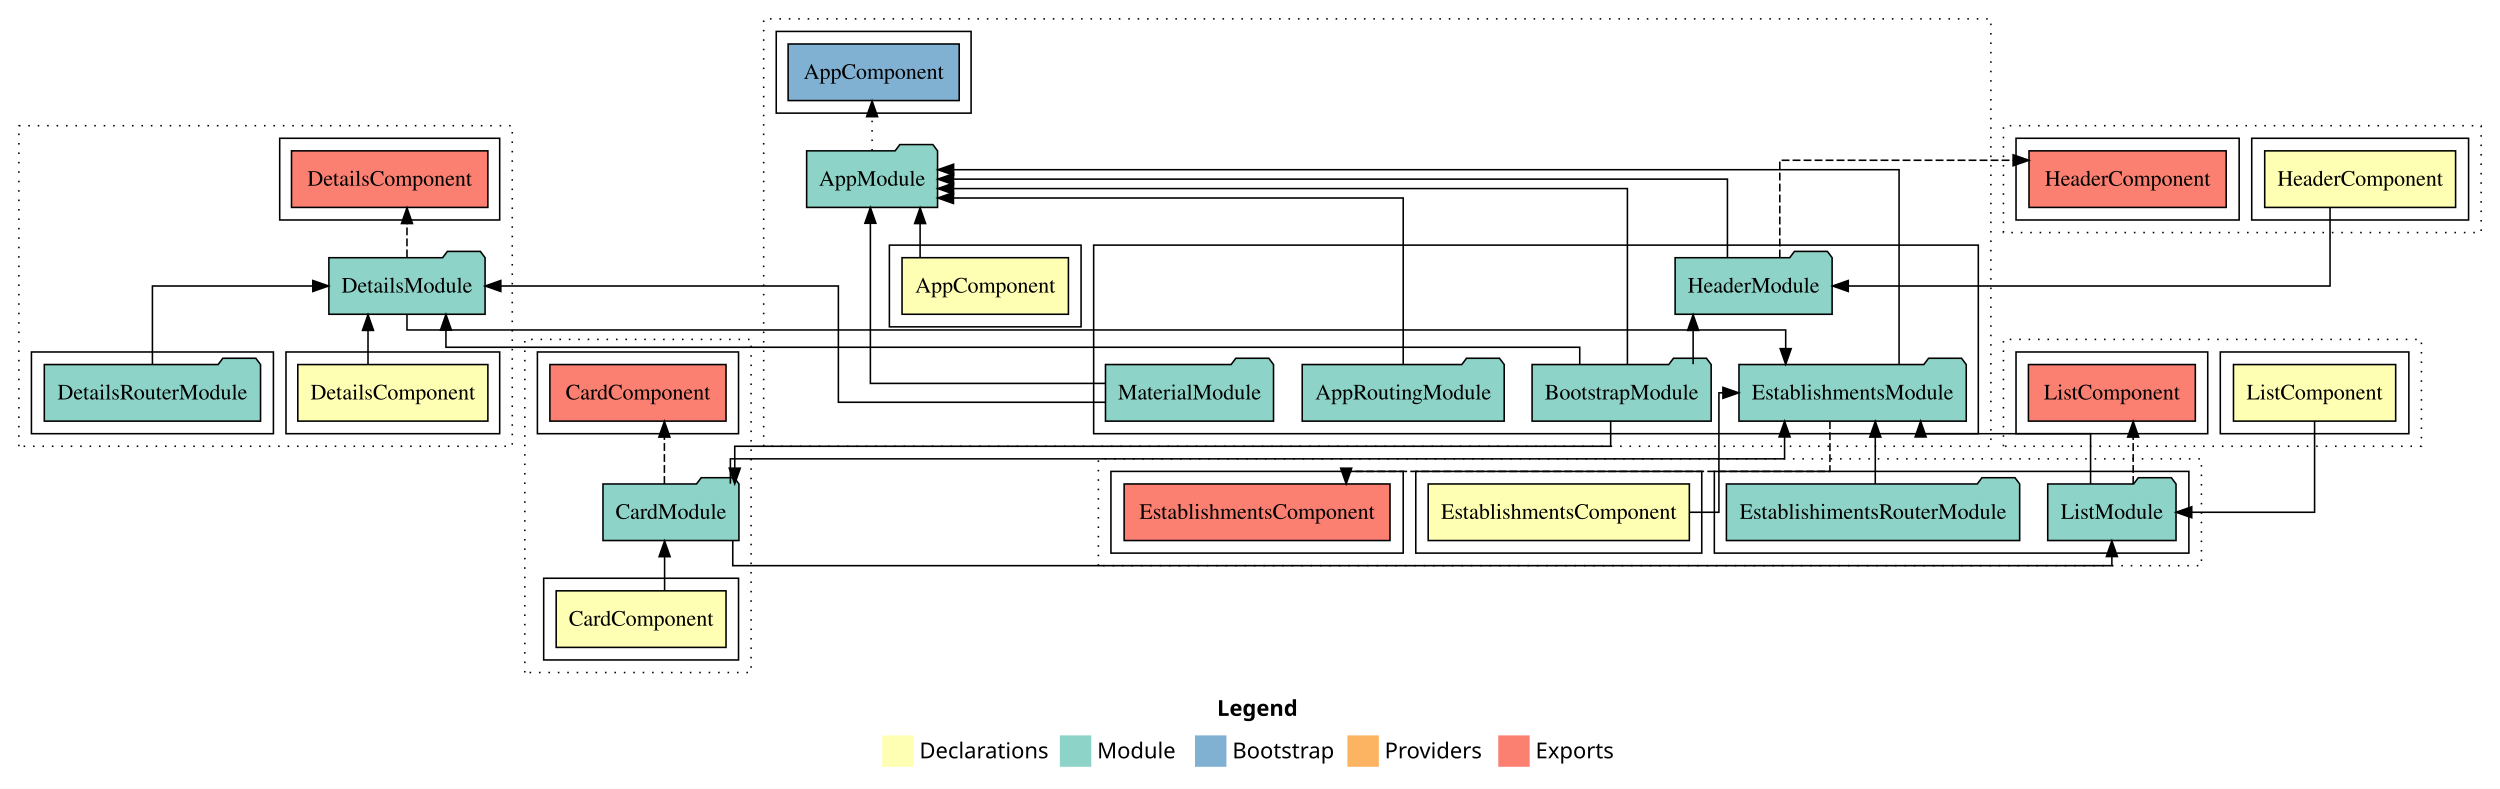
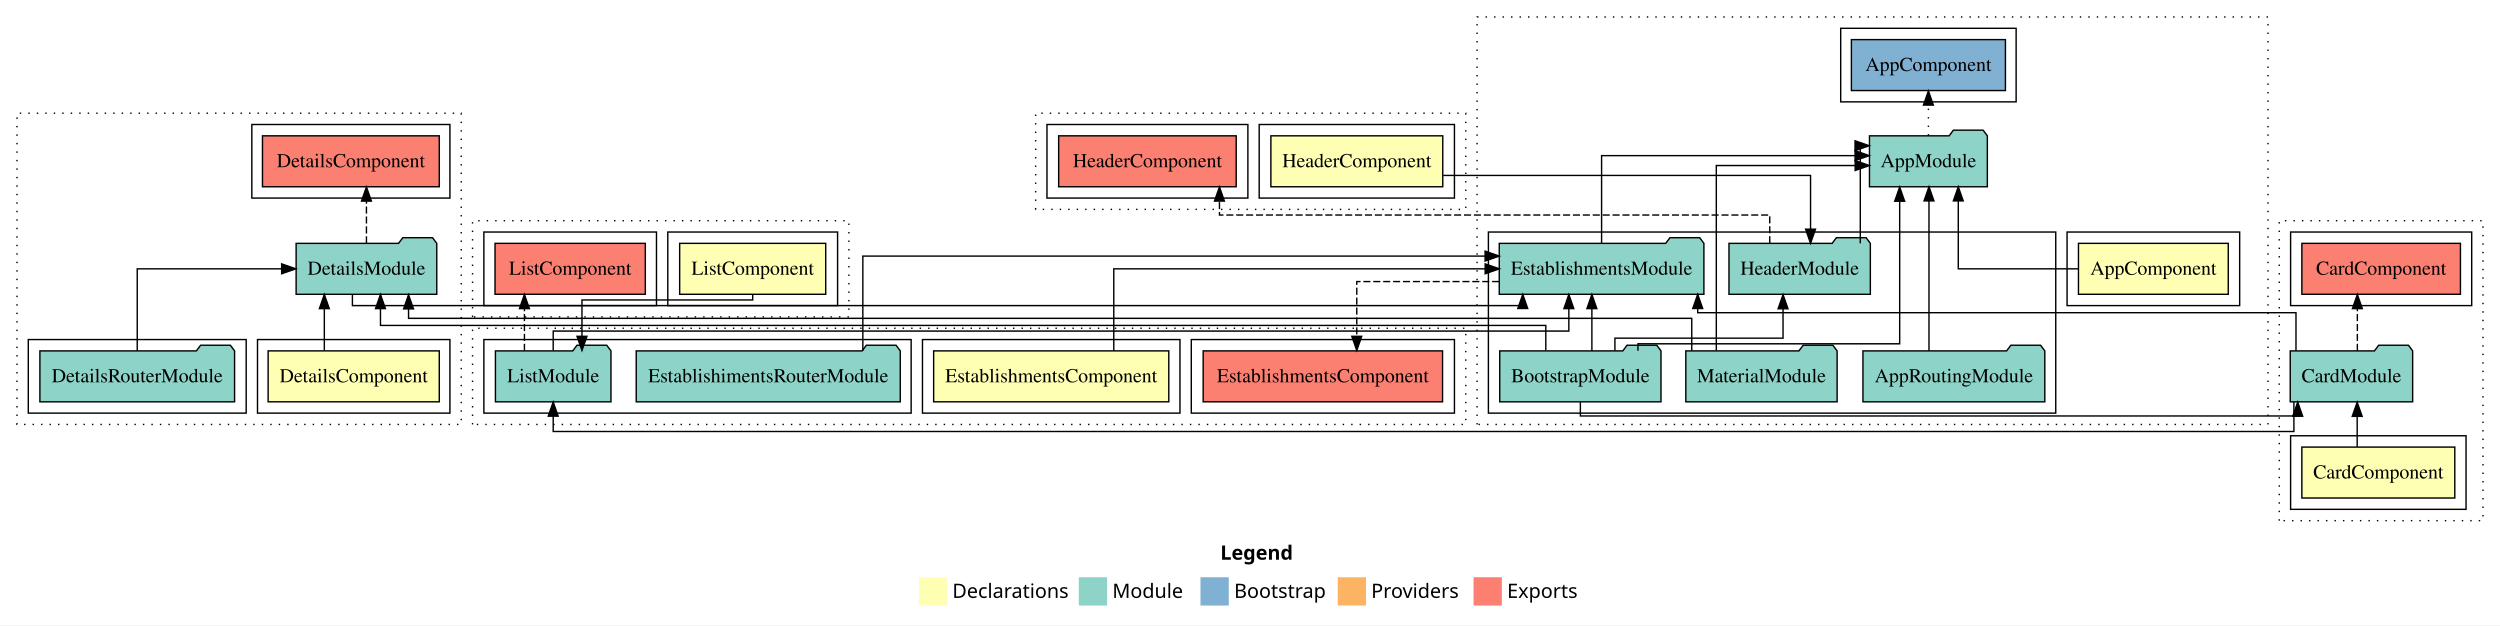
- <svg xmlns="http://www.w3.org/2000/svg" width="1591pt" height="502pt" viewBox="0.00 0.00 1591.00 502.00">
-   <g id="graph0" class="graph" transform="scale(1 1) rotate(0) translate(4 498)">
-     <polygon fill="#ffffff" stroke="transparent" points="-4,4 -4,-498 1587,-498 1587,4 -4,4" />
-     <text text-anchor="start" x="770.509" y="-42.4" font-family="sans-serif" font-weight="bold" font-size="14.00" fill="#000000">Legend</text>
-     <polygon fill="#ffffb3" stroke="transparent" points="557.5,-10 557.5,-30 577.5,-30 577.5,-10 557.5,-10" />
-     <text text-anchor="start" x="581.129" y="-15.4" font-family="sans-serif" font-size="14.00" fill="#000000">  Declarations</text>
-     <polygon fill="#8dd3c7" stroke="transparent" points="670.5,-10 670.5,-30 690.5,-30 690.5,-10 670.5,-10" />
-     <text text-anchor="start" x="694.225" y="-15.4" font-family="sans-serif" font-size="14.00" fill="#000000">  Module</text>
-     <polygon fill="#80b1d3" stroke="transparent" points="756.5,-10 756.5,-30 776.5,-30 776.5,-10 756.5,-10" />
-     <text text-anchor="start" x="780.281" y="-15.4" font-family="sans-serif" font-size="14.00" fill="#000000">  Bootstrap</text>
-     <polygon fill="#fdb462" stroke="transparent" points="853.5,-10 853.5,-30 873.5,-30 873.5,-10 853.5,-10" />
-     <text text-anchor="start" x="877.173" y="-15.4" font-family="sans-serif" font-size="14.00" fill="#000000">  Providers</text>
-     <polygon fill="#fb8072" stroke="transparent" points="949.5,-10 949.5,-30 969.5,-30 969.5,-10 949.5,-10" />
-     <text text-anchor="start" x="973.226" y="-15.4" font-family="sans-serif" font-size="14.00" fill="#000000">  Exports</text>
+ <svg xmlns="http://www.w3.org/2000/svg" width="1767pt" height="442pt" viewBox="0.00 0.00 1767.00 442.00">
+   <g id="graph0" class="graph" transform="scale(1 1) rotate(0) translate(4 438)">
+     <polygon fill="#ffffff" stroke="transparent" points="-4,4 -4,-438 1763,-438 1763,4 -4,4" />
+     <text text-anchor="start" x="858.509" y="-42.4" font-family="sans-serif" font-weight="bold" font-size="14.00" fill="#000000">Legend</text>
+     <polygon fill="#ffffb3" stroke="transparent" points="645.5,-10 645.5,-30 665.5,-30 665.5,-10 645.5,-10" />
+     <text text-anchor="start" x="669.129" y="-15.4" font-family="sans-serif" font-size="14.00" fill="#000000">  Declarations</text>
+     <polygon fill="#8dd3c7" stroke="transparent" points="758.5,-10 758.5,-30 778.5,-30 778.5,-10 758.5,-10" />
+     <text text-anchor="start" x="782.225" y="-15.4" font-family="sans-serif" font-size="14.00" fill="#000000">  Module</text>
+     <polygon fill="#80b1d3" stroke="transparent" points="844.5,-10 844.5,-30 864.5,-30 864.5,-10 844.5,-10" />
+     <text text-anchor="start" x="868.281" y="-15.4" font-family="sans-serif" font-size="14.00" fill="#000000">  Bootstrap</text>
+     <polygon fill="#fdb462" stroke="transparent" points="941.5,-10 941.5,-30 961.5,-30 961.5,-10 941.5,-10" />
+     <text text-anchor="start" x="965.173" y="-15.4" font-family="sans-serif" font-size="14.00" fill="#000000">  Providers</text>
+     <polygon fill="#fb8072" stroke="transparent" points="1037.5,-10 1037.5,-30 1057.5,-30 1057.5,-10 1037.5,-10" />
+     <text text-anchor="start" x="1061.226" y="-15.4" font-family="sans-serif" font-size="14.00" fill="#000000">  Exports</text>
    <g id="clust1" class="cluster">
-       <polygon fill="none" stroke="#000000" stroke-dasharray="1,5" points="482,-214 482,-486 1263,-486 1263,-214 482,-214" />
+       <polygon fill="none" stroke="#000000" stroke-dasharray="1,5" points="1040,-138 1040,-426 1599,-426 1599,-138 1040,-138" />
    </g>
    <g id="clust2" class="cluster">
-       <polygon fill="none" stroke="#000000" points="562,-290 562,-342 684,-342 684,-290 562,-290" />
+       <polygon fill="none" stroke="#000000" points="1457,-222 1457,-274 1579,-274 1579,-222 1457,-222" />
    </g>
    <g id="clust4" class="cluster">
-       <polygon fill="none" stroke="#000000" points="692,-222 692,-342 1255,-342 1255,-222 692,-222" />
+       <polygon fill="none" stroke="#000000" points="1048,-146 1048,-274 1449,-274 1449,-146 1048,-146" />
    </g>
    <g id="clust6" class="cluster">
-       <polygon fill="none" stroke="#000000" points="490,-426 490,-478 614,-478 614,-426 490,-426" />
+       <polygon fill="none" stroke="#000000" points="1297,-366 1297,-418 1421,-418 1421,-366 1297,-366" />
    </g>
    <g id="clust20" class="cluster">
-       <polygon fill="none" stroke="#000000" stroke-dasharray="1,5" points="330,-70 330,-282 474,-282 474,-70 330,-70" />
+       <polygon fill="none" stroke="#000000" stroke-dasharray="1,5" points="1607,-70 1607,-282 1751,-282 1751,-70 1607,-70" />
    </g>
    <g id="clust21" class="cluster">
-       <polygon fill="none" stroke="#000000" points="342,-78 342,-130 466,-130 466,-78 342,-78" />
+       <polygon fill="none" stroke="#000000" points="1615,-78 1615,-130 1739,-130 1739,-78 1615,-78" />
    </g>
    <g id="clust24" class="cluster">
-       <polygon fill="none" stroke="#000000" points="338,-222 338,-274 466,-274 466,-222 338,-222" />
+       <polygon fill="none" stroke="#000000" points="1615,-222 1615,-274 1743,-274 1743,-222 1615,-222" />
    </g>
    <g id="clust27" class="cluster">
-       <polygon fill="none" stroke="#000000" stroke-dasharray="1,5" points="8,-214 8,-418 322,-418 322,-214 8,-214" />
+       <polygon fill="none" stroke="#000000" stroke-dasharray="1,5" points="8,-138 8,-358 322,-358 322,-138 8,-138" />
    </g>
    <g id="clust28" class="cluster">
-       <polygon fill="none" stroke="#000000" points="178,-222 178,-274 314,-274 314,-222 178,-222" />
+       <polygon fill="none" stroke="#000000" points="178,-146 178,-198 314,-198 314,-146 178,-146" />
    </g>
    <g id="clust30" class="cluster">
-       <polygon fill="none" stroke="#000000" points="16,-222 16,-274 170,-274 170,-222 16,-222" />
+       <polygon fill="none" stroke="#000000" points="16,-146 16,-198 170,-198 170,-146 16,-146" />
    </g>
    <g id="clust31" class="cluster">
-       <polygon fill="none" stroke="#000000" points="174,-358 174,-410 314,-410 314,-358 174,-358" />
+       <polygon fill="none" stroke="#000000" points="174,-298 174,-350 314,-350 314,-298 174,-298" />
    </g>
    <g id="clust46" class="cluster">
-       <polygon fill="none" stroke="#000000" stroke-dasharray="1,5" points="695,-138 695,-206 1397,-206 1397,-138 695,-138" />
+       <polygon fill="none" stroke="#000000" stroke-dasharray="1,5" points="330,-138 330,-206 1032,-206 1032,-138 330,-138" />
    </g>
    <g id="clust47" class="cluster">
-       <polygon fill="none" stroke="#000000" points="897,-146 897,-198 1079,-198 1079,-146 897,-146" />
+       <polygon fill="none" stroke="#000000" points="648,-146 648,-198 830,-198 830,-146 648,-146" />
    </g>
    <g id="clust49" class="cluster">
-       <polygon fill="none" stroke="#000000" points="1087,-146 1087,-198 1389,-198 1389,-146 1087,-146" />
+       <polygon fill="none" stroke="#000000" points="338,-146 338,-198 640,-198 640,-146 338,-146" />
    </g>
    <g id="clust50" class="cluster">
-       <polygon fill="none" stroke="#000000" points="703,-146 703,-198 889,-198 889,-146 703,-146" />
+       <polygon fill="none" stroke="#000000" points="838,-146 838,-198 1024,-198 1024,-146 838,-146" />
    </g>
    <g id="clust53" class="cluster">
-       <polygon fill="none" stroke="#000000" stroke-dasharray="1,5" points="1271,-350 1271,-418 1575,-418 1575,-350 1271,-350" />
+       <polygon fill="none" stroke="#000000" stroke-dasharray="1,5" points="728,-290 728,-358 1032,-358 1032,-290 728,-290" />
    </g>
    <g id="clust54" class="cluster">
-       <polygon fill="none" stroke="#000000" points="1429,-358 1429,-410 1567,-410 1567,-358 1429,-358" />
+       <polygon fill="none" stroke="#000000" points="886,-298 886,-350 1024,-350 1024,-298 886,-298" />
    </g>
    <g id="clust57" class="cluster">
-       <polygon fill="none" stroke="#000000" points="1279,-358 1279,-410 1421,-410 1421,-358 1279,-358" />
+       <polygon fill="none" stroke="#000000" points="736,-298 736,-350 878,-350 878,-298 736,-298" />
    </g>
    <g id="clust60" class="cluster">
-       <polygon fill="none" stroke="#000000" stroke-dasharray="1,5" points="1271,-214 1271,-282 1537,-282 1537,-214 1271,-214" />
+       <polygon fill="none" stroke="#000000" stroke-dasharray="1,5" points="330,-214 330,-282 596,-282 596,-214 330,-214" />
    </g>
    <g id="clust61" class="cluster">
-       <polygon fill="none" stroke="#000000" points="1409,-222 1409,-274 1529,-274 1529,-222 1409,-222" />
+       <polygon fill="none" stroke="#000000" points="468,-222 468,-274 588,-274 588,-222 468,-222" />
    </g>
    <g id="clust64" class="cluster">
-       <polygon fill="none" stroke="#000000" points="1279,-222 1279,-274 1401,-274 1401,-222 1279,-222" />
+       <polygon fill="none" stroke="#000000" points="338,-222 338,-274 460,-274 460,-222 338,-222" />
    </g>
    <g id="node1" class="node">
-       <polygon fill="#ffffb3" stroke="#000000" points="675.94,-334 570.06,-334 570.06,-298 675.94,-298 675.94,-334" />
-       <text text-anchor="middle" x="623" y="-311.8" font-family="Times,serif" font-size="14.00" fill="#000000">AppComponent</text>
+       <polygon fill="#ffffb3" stroke="#000000" points="1570.94,-266 1465.06,-266 1465.06,-230 1570.94,-230 1570.94,-266" />
+       <text text-anchor="middle" x="1518" y="-243.8" font-family="Times,serif" font-size="14.00" fill="#000000">AppComponent</text>
    </g>
    <g id="node2" class="node">
-       <polygon fill="#8dd3c7" stroke="#000000" points="592.657,-402 589.657,-406 568.657,-406 565.657,-402 509.343,-402 509.343,-366 592.657,-366 592.657,-402" />
-       <text text-anchor="middle" x="551" y="-379.8" font-family="Times,serif" font-size="14.00" fill="#000000">AppModule</text>
+       <polygon fill="#8dd3c7" stroke="#000000" points="1400.657,-342 1397.657,-346 1376.657,-346 1373.657,-342 1317.343,-342 1317.343,-306 1400.657,-306 1400.657,-342" />
+       <text text-anchor="middle" x="1359" y="-319.8" font-family="Times,serif" font-size="14.00" fill="#000000">AppModule</text>
    </g>
    <g id="edge1" class="edge">
-       <path fill="none" stroke="#000000" d="M581.554,-334.223C581.554,-334.223 581.554,-355.727 581.554,-355.727" />
-       <polygon fill="#000000" stroke="#000000" points="578.054,-355.727 581.554,-365.727 585.054,-355.727 578.054,-355.727" />
+       <path fill="none" stroke="#000000" d="M1465.085,-248C1426.201,-248 1380.116,-248 1380.116,-248 1380.116,-248 1380.116,-295.989 1380.116,-295.989" />
+       <polygon fill="#000000" stroke="#000000" points="1376.616,-295.989 1380.116,-305.989 1383.616,-295.989 1376.616,-295.989" />
    </g>
    <g id="node8" class="node">
-       <polygon fill="#80b1d3" stroke="#000000" points="606.439,-470 497.561,-470 497.561,-434 606.439,-434 606.439,-470" />
-       <text text-anchor="middle" x="552" y="-447.8" font-family="Times,serif" font-size="14.00" fill="#000000">AppComponent </text>
+       <polygon fill="#80b1d3" stroke="#000000" points="1413.439,-410 1304.561,-410 1304.561,-374 1413.439,-374 1413.439,-410" />
+       <text text-anchor="middle" x="1359" y="-387.8" font-family="Times,serif" font-size="14.00" fill="#000000">AppComponent </text>
    </g>
    <g id="edge7" class="edge">
-       <path fill="none" stroke="#000000" stroke-dasharray="1,5" d="M551,-402.223C551,-402.223 551,-423.727 551,-423.727" />
-       <polygon fill="#000000" stroke="#000000" points="547.5,-423.727 551,-433.727 554.5,-423.727 547.5,-423.727" />
+       <path fill="none" stroke="#000000" stroke-dasharray="1,5" d="M1359,-342.223C1359,-342.223 1359,-363.727 1359,-363.727" />
+       <polygon fill="#000000" stroke="#000000" points="1355.5,-363.727 1359,-373.727 1362.5,-363.727 1355.5,-363.727" />
    </g>
    <g id="node3" class="node">
-       <polygon fill="#8dd3c7" stroke="#000000" points="953.274,-266 950.274,-270 929.274,-270 926.274,-266 824.726,-266 824.726,-230 953.274,-230 953.274,-266" />
-       <text text-anchor="middle" x="889" y="-243.8" font-family="Times,serif" font-size="14.00" fill="#000000">AppRoutingModule</text>
+       <polygon fill="#8dd3c7" stroke="#000000" points="1441.274,-190 1438.274,-194 1417.274,-194 1414.274,-190 1312.726,-190 1312.726,-154 1441.274,-154 1441.274,-190" />
+       <text text-anchor="middle" x="1377" y="-167.8" font-family="Times,serif" font-size="14.00" fill="#000000">AppRoutingModule</text>
    </g>
    <g id="edge2" class="edge">
-       <path fill="none" stroke="#000000" d="M889,-266.031C889,-300.422 889,-372 889,-372 889,-372 602.784,-372 602.784,-372" />
-       <polygon fill="#000000" stroke="#000000" points="602.784,-368.5 592.784,-372 602.784,-375.5 602.784,-368.5" />
+       <path fill="none" stroke="#000000" d="M1359.404,-190.033C1359.404,-190.033 1359.404,-295.99 1359.404,-295.99" />
+       <polygon fill="#000000" stroke="#000000" points="1355.904,-295.99 1359.404,-305.99 1362.904,-295.99 1355.904,-295.99" />
    </g>
    <g id="node4" class="node">
-       <polygon fill="#8dd3c7" stroke="#000000" points="1084.987,-266 1081.987,-270 1060.987,-270 1057.987,-266 971.013,-266 971.013,-230 1084.987,-230 1084.987,-266" />
-       <text text-anchor="middle" x="1028" y="-243.8" font-family="Times,serif" font-size="14.00" fill="#000000">BootstrapModule</text>
+       <polygon fill="#8dd3c7" stroke="#000000" points="1169.987,-190 1166.987,-194 1145.987,-194 1142.987,-190 1056.013,-190 1056.013,-154 1169.987,-154 1169.987,-190" />
+       <text text-anchor="middle" x="1113" y="-167.8" font-family="Times,serif" font-size="14.00" fill="#000000">BootstrapModule</text>
    </g>
    <g id="edge3" class="edge">
-       <path fill="none" stroke="#000000" d="M1031.682,-266.076C1031.682,-301.796 1031.682,-378 1031.682,-378 1031.682,-378 602.817,-378 602.817,-378" />
-       <polygon fill="#000000" stroke="#000000" points="602.817,-374.5 592.817,-378 602.816,-381.5 602.817,-374.5" />
+       <path fill="none" stroke="#000000" d="M1153.71,-190.122C1153.71,-192.973 1153.71,-195 1153.71,-195 1153.71,-195 1338.692,-195 1338.692,-195 1338.692,-195 1338.692,-295.791 1338.692,-295.791" />
+       <polygon fill="#000000" stroke="#000000" points="1335.192,-295.791 1338.692,-305.791 1342.192,-295.791 1335.192,-295.791" />
+     </g>
+     <g id="node5" class="node">
+       <polygon fill="#8dd3c7" stroke="#000000" points="1200.319,-266 1197.319,-270 1176.319,-270 1173.319,-266 1055.681,-266 1055.681,-230 1200.319,-230 1200.319,-266" />
+       <text text-anchor="middle" x="1128" y="-243.8" font-family="Times,serif" font-size="14.00" fill="#000000">EstablishmentsModule</text>
+     </g>
+     <g id="edge17" class="edge">
+       <path fill="none" stroke="#000000" d="M1121.142,-190.011C1121.142,-190.011 1121.142,-219.855 1121.142,-219.855" />
+       <polygon fill="#000000" stroke="#000000" points="1117.642,-219.855 1121.142,-229.855 1124.642,-219.855 1117.642,-219.855" />
    </g>
    <g id="node6" class="node">
-       <polygon fill="#8dd3c7" stroke="#000000" points="1161.961,-334 1158.961,-338 1137.961,-338 1134.961,-334 1062.039,-334 1062.039,-298 1161.961,-298 1161.961,-334" />
-       <text text-anchor="middle" x="1112" y="-311.8" font-family="Times,serif" font-size="14.00" fill="#000000">HeaderModule</text>
+       <polygon fill="#8dd3c7" stroke="#000000" points="1317.961,-266 1314.961,-270 1293.961,-270 1290.961,-266 1218.039,-266 1218.039,-230 1317.961,-230 1317.961,-266" />
+       <text text-anchor="middle" x="1268" y="-243.8" font-family="Times,serif" font-size="14.00" fill="#000000">HeaderModule</text>
+     </g>
+     <g id="edge24" class="edge">
+       <path fill="none" stroke="#000000" d="M1137.426,-190.159C1137.426,-195.043 1137.426,-199 1137.426,-199 1137.426,-199 1256.253,-199 1256.253,-199 1256.253,-199 1256.253,-219.754 1256.253,-219.754" />
+       <polygon fill="#000000" stroke="#000000" points="1252.753,-219.754 1256.253,-229.754 1259.753,-219.754 1252.753,-219.754" />
+     </g>
+     <g id="node10" class="node">
+       <polygon fill="#8dd3c7" stroke="#000000" points="1701.262,-190 1698.262,-194 1677.262,-194 1674.262,-190 1614.738,-190 1614.738,-154 1701.262,-154 1701.262,-190" />
+       <text text-anchor="middle" x="1658" y="-167.8" font-family="Times,serif" font-size="14.00" fill="#000000">CardModule</text>
+     </g>
+     <g id="edge9" class="edge">
+       <path fill="none" stroke="#000000" d="M1113,-153.793C1113,-148.445 1113,-144 1113,-144 1113,-144 1620.025,-144 1620.025,-144 1620.025,-144 1620.025,-144.979 1620.025,-144.979" />
+       <polygon fill="#000000" stroke="#000000" points="1616.525,-143.793 1620.025,-153.793 1623.525,-143.793 1616.525,-143.793" />
+     </g>
+     <g id="node13" class="node">
+       <polygon fill="#8dd3c7" stroke="#000000" points="304.702,-266 301.702,-270 280.702,-270 277.702,-266 205.298,-266 205.298,-230 304.702,-230 304.702,-266" />
+       <text text-anchor="middle" x="255" y="-243.8" font-family="Times,serif" font-size="14.00" fill="#000000">DetailsModule</text>
+     </g>
+     <g id="edge12" class="edge">
+       <path fill="none" stroke="#000000" d="M1088.574,-190.422C1088.574,-199.279 1088.574,-208 1088.574,-208 1088.574,-208 264.92,-208 264.92,-208 264.92,-208 264.92,-219.873 264.92,-219.873" />
+       <polygon fill="#000000" stroke="#000000" points="261.42,-219.873 264.92,-229.873 268.42,-219.873 261.42,-219.873" />
+     </g>
+     <g id="edge4" class="edge">
+       <path fill="none" stroke="#000000" d="M1128,-266.153C1128,-289.757 1128,-328 1128,-328 1128,-328 1307.168,-328 1307.168,-328" />
+       <polygon fill="#000000" stroke="#000000" points="1307.168,-331.5 1317.168,-328 1307.168,-324.5 1307.168,-331.5" />
+     </g>
+     <g id="node19" class="node">
+       <polygon fill="#fb8072" stroke="#000000" points="1015.601,-190 846.399,-190 846.399,-154 1015.601,-154 1015.601,-190" />
+       <text text-anchor="middle" x="931" y="-167.8" font-family="Times,serif" font-size="14.00" fill="#000000">EstablishmentsComponent </text>
+     </g>
+     <g id="edge22" class="edge">
+       <path fill="none" stroke="#000000" stroke-dasharray="5,2" d="M1055.62,-239C1008.204,-239 954.964,-239 954.964,-239 954.964,-239 954.964,-200.308 954.964,-200.308" />
+       <polygon fill="#000000" stroke="#000000" points="958.465,-200.308 954.964,-190.308 951.465,-200.308 958.465,-200.308" />
+     </g>
+     <g id="edge5" class="edge">
+       <path fill="none" stroke="#000000" d="M1310.851,-266.026C1310.851,-291.509 1310.851,-335 1310.851,-335 1310.851,-335 1311.481,-335 1311.481,-335" />
+       <polygon fill="#000000" stroke="#000000" points="1307.146,-338.5 1317.146,-335 1307.146,-331.5 1307.146,-338.5" />
+     </g>
+     <g id="node21" class="node">
+       <polygon fill="#fb8072" stroke="#000000" points="869.744,-342 744.256,-342 744.256,-306 869.744,-306 869.744,-342" />
+       <text text-anchor="middle" x="807" y="-319.8" font-family="Times,serif" font-size="14.00" fill="#000000">HeaderComponent </text>
+     </g>
+     <g id="edge25" class="edge">
+       <path fill="none" stroke="#000000" stroke-dasharray="5,2" d="M1246.857,-266.11C1246.857,-275.897 1246.857,-286 1246.857,-286 1246.857,-286 857.911,-286 857.911,-286 857.911,-286 857.911,-295.89 857.911,-295.89" />
+       <polygon fill="#000000" stroke="#000000" points="854.411,-295.89 857.911,-305.89 861.411,-295.89 854.411,-295.89" />
+     </g>
+     <g id="node7" class="node">
+       <polygon fill="#8dd3c7" stroke="#000000" points="1294.471,-190 1291.471,-194 1270.471,-194 1267.471,-190 1187.529,-190 1187.529,-154 1294.471,-154 1294.471,-190" />
+       <text text-anchor="middle" x="1241" y="-167.8" font-family="Times,serif" font-size="14.00" fill="#000000">MaterialModule</text>
+     </g>
+     <g id="edge6" class="edge">
+       <path fill="none" stroke="#000000" d="M1209.089,-190.27C1209.089,-230.058 1209.089,-321 1209.089,-321 1209.089,-321 1307.242,-321 1307.242,-321" />
+       <polygon fill="#000000" stroke="#000000" points="1307.242,-324.5 1317.242,-321 1307.242,-317.5 1307.242,-324.5" />
+     </g>
+     <g id="edge14" class="edge">
+       <path fill="none" stroke="#000000" d="M1191.729,-190.102C1191.729,-201.086 1191.729,-213 1191.729,-213 1191.729,-213 284.761,-213 284.761,-213 284.761,-213 284.761,-219.68 284.761,-219.68" />
+       <polygon fill="#000000" stroke="#000000" points="281.261,-219.68 284.761,-229.68 288.261,-219.68 281.261,-219.68" />
+     </g>
+     <g id="node9" class="node">
+       <polygon fill="#ffffb3" stroke="#000000" points="1731.045,-122 1622.955,-122 1622.955,-86 1731.045,-86 1731.045,-122" />
+       <text text-anchor="middle" x="1677" y="-99.8" font-family="Times,serif" font-size="14.00" fill="#000000">CardComponent</text>
+     </g>
+     <g id="edge8" class="edge">
+       <path fill="none" stroke="#000000" d="M1662.054,-122.223C1662.054,-122.223 1662.054,-143.727 1662.054,-143.727" />
+       <polygon fill="#000000" stroke="#000000" points="1658.554,-143.727 1662.054,-153.727 1665.554,-143.727 1658.554,-143.727" />
+     </g>
+     <g id="edge18" class="edge">
+       <path fill="none" stroke="#000000" d="M1618.799,-190.044C1618.799,-202.563 1618.799,-217 1618.799,-217 1618.799,-217 1195.944,-217 1195.944,-217 1195.944,-217 1195.944,-219.967 1195.944,-219.967" />
+       <polygon fill="#000000" stroke="#000000" points="1192.445,-219.967 1195.944,-229.967 1199.445,-219.967 1192.445,-219.967" />
+     </g>
+     <g id="node11" class="node">
+       <polygon fill="#fb8072" stroke="#000000" points="1735.044,-266 1622.956,-266 1622.956,-230 1735.044,-230 1735.044,-266" />
+       <text text-anchor="middle" x="1679" y="-243.8" font-family="Times,serif" font-size="14.00" fill="#000000">CardComponent </text>
+     </g>
+     <g id="edge10" class="edge">
+       <path fill="none" stroke="#000000" stroke-dasharray="5,2" d="M1662.179,-190.011C1662.179,-190.011 1662.179,-219.855 1662.179,-219.855" />
+       <polygon fill="#000000" stroke="#000000" points="1658.679,-219.855 1662.179,-229.855 1665.679,-219.855 1658.679,-219.855" />
+     </g>
+     <g id="node18" class="node">
+       <polygon fill="#8dd3c7" stroke="#000000" points="427.829,-190 424.829,-194 403.829,-194 400.829,-190 346.171,-190 346.171,-154 427.829,-154 427.829,-190" />
+       <text text-anchor="middle" x="387" y="-167.8" font-family="Times,serif" font-size="14.00" fill="#000000">ListModule</text>
+     </g>
+     <g id="edge27" class="edge">
+       <path fill="none" stroke="#000000" d="M1617.322,-153.87C1617.322,-143.685 1617.322,-133 1617.322,-133 1617.322,-133 387,-133 387,-133 387,-133 387,-143.87 387,-143.87" />
+       <polygon fill="#000000" stroke="#000000" points="383.5,-143.87 387,-153.87 390.5,-143.87 383.5,-143.87" />
+     </g>
+     <g id="node12" class="node">
+       <polygon fill="#ffffb3" stroke="#000000" points="306.485,-190 185.515,-190 185.515,-154 306.485,-154 306.485,-190" />
+       <text text-anchor="middle" x="246" y="-167.8" font-family="Times,serif" font-size="14.00" fill="#000000">DetailsComponent</text>
+     </g>
+     <g id="edge11" class="edge">
+       <path fill="none" stroke="#000000" d="M225.239,-190.011C225.239,-190.011 225.239,-219.855 225.239,-219.855" />
+       <polygon fill="#000000" stroke="#000000" points="221.739,-219.855 225.239,-229.855 228.739,-219.855 221.739,-219.855" />
+     </g>
+     <g id="edge19" class="edge">
+       <path fill="none" stroke="#000000" d="M245.08,-229.942C245.08,-225.506 245.08,-222 245.08,-222 245.08,-222 1072.29,-222 1072.29,-222 1072.29,-222 1072.29,-222.794 1072.29,-222.794" />
+       <polygon fill="#000000" stroke="#000000" points="1068.79,-219.942 1072.29,-229.942 1075.79,-219.942 1068.79,-219.942" />
+     </g>
+     <g id="node15" class="node">
+       <polygon fill="#fb8072" stroke="#000000" points="306.486,-342 181.514,-342 181.514,-306 306.486,-306 306.486,-342" />
+       <text text-anchor="middle" x="244" y="-319.8" font-family="Times,serif" font-size="14.00" fill="#000000">DetailsComponent </text>
+     </g>
+     <g id="edge15" class="edge">
+       <path fill="none" stroke="#000000" stroke-dasharray="5,2" d="M255,-266.011C255,-266.011 255,-295.855 255,-295.855" />
+       <polygon fill="#000000" stroke="#000000" points="251.5,-295.855 255,-305.855 258.5,-295.855 251.5,-295.855" />
+     </g>
+     <g id="node14" class="node">
+       <polygon fill="#8dd3c7" stroke="#000000" points="161.805,-190 158.805,-194 137.805,-194 134.805,-190 24.195,-190 24.195,-154 161.805,-154 161.805,-190" />
+       <text text-anchor="middle" x="93" y="-167.8" font-family="Times,serif" font-size="14.00" fill="#000000">DetailsRouterModule</text>
+     </g>
+     <g id="edge13" class="edge">
+       <path fill="none" stroke="#000000" d="M93,-190.011C93,-212.485 93,-248 93,-248 93,-248 195.073,-248 195.073,-248" />
+       <polygon fill="#000000" stroke="#000000" points="195.073,-251.5 205.073,-248 195.073,-244.5 195.073,-251.5" />
+     </g>
+     <g id="node16" class="node">
+       <polygon fill="#ffffb3" stroke="#000000" points="822.101,-190 655.899,-190 655.899,-154 822.101,-154 822.101,-190" />
+       <text text-anchor="middle" x="739" y="-167.8" font-family="Times,serif" font-size="14.00" fill="#000000">EstablishmentsComponent</text>
+     </g>
+     <g id="edge16" class="edge">
+       <path fill="none" stroke="#000000" d="M783.214,-190.011C783.214,-212.485 783.214,-248 783.214,-248 783.214,-248 1045.722,-248 1045.722,-248" />
+       <polygon fill="#000000" stroke="#000000" points="1045.722,-251.5 1055.722,-248 1045.722,-244.5 1045.722,-251.5" />
+     </g>
+     <g id="node17" class="node">
+       <polygon fill="#8dd3c7" stroke="#000000" points="632.312,-190 629.312,-194 608.312,-194 605.312,-190 445.688,-190 445.688,-154 632.312,-154 632.312,-190" />
+       <text text-anchor="middle" x="539" y="-167.8" font-family="Times,serif" font-size="14.00" fill="#000000">EstablishimentsRouterModule</text>
+     </g>
+     <g id="edge20" class="edge">
+       <path fill="none" stroke="#000000" d="M605.856,-190.026C605.856,-214.977 605.856,-257 605.856,-257 605.856,-257 1045.672,-257 1045.672,-257" />
+       <polygon fill="#000000" stroke="#000000" points="1045.672,-260.5 1055.672,-257 1045.672,-253.5 1045.672,-260.5" />
+     </g>
+     <g id="edge21" class="edge">
+       <path fill="none" stroke="#000000" d="M387,-190.243C387,-197.43 387,-204 387,-204 387,-204 1104.858,-204 1104.858,-204 1104.858,-204 1104.858,-219.85 1104.858,-219.85" />
+       <polygon fill="#000000" stroke="#000000" points="1101.358,-219.849 1104.858,-229.85 1108.358,-219.85 1101.358,-219.849" />
+     </g>
+     <g id="node23" class="node">
+       <polygon fill="#fb8072" stroke="#000000" points="452.111,-266 345.889,-266 345.889,-230 452.111,-230 452.111,-266" />
+       <text text-anchor="middle" x="399" y="-243.8" font-family="Times,serif" font-size="14.00" fill="#000000">ListComponent </text>
+     </g>
+     <g id="edge28" class="edge">
+       <path fill="none" stroke="#000000" stroke-dasharray="5,2" d="M366.668,-190.011C366.668,-190.011 366.668,-219.855 366.668,-219.855" />
+       <polygon fill="#000000" stroke="#000000" points="363.168,-219.855 366.668,-229.855 370.168,-219.855 363.168,-219.855" />
+     </g>
+     <g id="node20" class="node">
+       <polygon fill="#ffffb3" stroke="#000000" points="1015.744,-342 894.256,-342 894.256,-306 1015.744,-306 1015.744,-342" />
+       <text text-anchor="middle" x="955" y="-319.8" font-family="Times,serif" font-size="14.00" fill="#000000">HeaderComponent</text>
    </g>
    <g id="edge23" class="edge">
-       <path fill="none" stroke="#000000" d="M1073.507,-266.223C1073.507,-266.223 1073.507,-287.727 1073.507,-287.727" />
-       <polygon fill="#000000" stroke="#000000" points="1070.007,-287.727 1073.507,-297.727 1077.007,-287.727 1070.007,-287.727" />
-     </g>
-     <g id="node10" class="node">
-       <polygon fill="#8dd3c7" stroke="#000000" points="466.262,-190 463.262,-194 442.262,-194 439.262,-190 379.738,-190 379.738,-154 466.262,-154 466.262,-190" />
-       <text text-anchor="middle" x="423" y="-167.8" font-family="Times,serif" font-size="14.00" fill="#000000">CardModule</text>
-     </g>
-     <g id="edge9" class="edge">
-       <path fill="none" stroke="#000000" d="M1021.028,-229.806C1021.028,-221.722 1021.028,-214 1021.028,-214 1021.028,-214 463.595,-214 463.595,-214 463.595,-214 463.595,-200.055 463.595,-200.055" />
-       <polygon fill="#000000" stroke="#000000" points="467.095,-200.055 463.595,-190.055 460.095,-200.056 467.095,-200.055" />
-     </g>
-     <g id="node13" class="node">
-       <polygon fill="#8dd3c7" stroke="#000000" points="304.702,-334 301.702,-338 280.702,-338 277.702,-334 205.298,-334 205.298,-298 304.702,-298 304.702,-334" />
-       <text text-anchor="middle" x="255" y="-311.8" font-family="Times,serif" font-size="14.00" fill="#000000">DetailsModule</text>
-     </g>
-     <g id="edge12" class="edge">
-       <path fill="none" stroke="#000000" d="M1001.344,-266.202C1001.344,-272.028 1001.344,-277 1001.344,-277 1001.344,-277 279.8,-277 279.8,-277 279.8,-277 279.8,-287.87 279.8,-287.87" />
-       <polygon fill="#000000" stroke="#000000" points="276.301,-287.87 279.8,-297.87 283.301,-287.87 276.301,-287.87" />
-     </g>
-     <g id="node5" class="node">
-       <polygon fill="#8dd3c7" stroke="#000000" points="1247.319,-266 1244.319,-270 1223.319,-270 1220.319,-266 1102.681,-266 1102.681,-230 1247.319,-230 1247.319,-266" />
-       <text text-anchor="middle" x="1175" y="-243.8" font-family="Times,serif" font-size="14.00" fill="#000000">EstablishmentsModule</text>
-     </g>
-     <g id="edge4" class="edge">
-       <path fill="none" stroke="#000000" d="M1204.57,-266.273C1204.57,-304.625 1204.57,-390 1204.57,-390 1204.57,-390 602.878,-390 602.878,-390" />
-       <polygon fill="#000000" stroke="#000000" points="602.878,-386.5 592.878,-390 602.878,-393.5 602.878,-386.5" />
-     </g>
-     <g id="node19" class="node">
-       <polygon fill="#fb8072" stroke="#000000" points="880.601,-190 711.399,-190 711.399,-154 880.601,-154 880.601,-190" />
-       <text text-anchor="middle" x="796" y="-167.8" font-family="Times,serif" font-size="14.00" fill="#000000">EstablishmentsComponent </text>
-     </g>
-     <g id="edge21" class="edge">
-       <path fill="none" stroke="#000000" stroke-dasharray="5,2" d="M1160.568,-229.949C1160.568,-215.627 1160.568,-198 1160.568,-198 1160.568,-198 852.707,-198 852.707,-198 852.707,-198 852.707,-197.206 852.707,-197.206" />
-       <polygon fill="#000000" stroke="#000000" points="856.207,-200.058 852.707,-190.058 849.207,-200.058 856.207,-200.058" />
-     </g>
-     <g id="edge5" class="edge">
-       <path fill="none" stroke="#000000" d="M1095.34,-334.223C1095.34,-354.365 1095.34,-384 1095.34,-384 1095.34,-384 602.81,-384 602.81,-384" />
-       <polygon fill="#000000" stroke="#000000" points="602.81,-380.5 592.81,-384 602.81,-387.5 602.81,-380.5" />
-     </g>
-     <g id="node21" class="node">
-       <polygon fill="#fb8072" stroke="#000000" points="1412.744,-402 1287.256,-402 1287.256,-366 1412.744,-366 1412.744,-402" />
-       <text text-anchor="middle" x="1350" y="-379.8" font-family="Times,serif" font-size="14.00" fill="#000000">HeaderComponent </text>
-     </g>
-     <g id="edge24" class="edge">
-       <path fill="none" stroke="#000000" stroke-dasharray="5,2" d="M1128.66,-334.153C1128.66,-357.757 1128.66,-396 1128.66,-396 1128.66,-396 1277.165,-396 1277.165,-396" />
-       <polygon fill="#000000" stroke="#000000" points="1277.165,-399.5 1287.165,-396 1277.165,-392.5 1277.165,-399.5" />
-     </g>
-     <g id="node7" class="node">
-       <polygon fill="#8dd3c7" stroke="#000000" points="806.471,-266 803.471,-270 782.471,-270 779.471,-266 699.529,-266 699.529,-230 806.471,-230 806.471,-266" />
-       <text text-anchor="middle" x="753" y="-243.8" font-family="Times,serif" font-size="14.00" fill="#000000">MaterialModule</text>
-     </g>
-     <g id="edge6" class="edge">
-       <path fill="none" stroke="#000000" d="M699.375,-254C639.206,-254 549.911,-254 549.911,-254 549.911,-254 549.911,-355.924 549.911,-355.924" />
-       <polygon fill="#000000" stroke="#000000" points="546.411,-355.924 549.911,-365.924 553.411,-355.924 546.411,-355.924" />
-     </g>
-     <g id="edge14" class="edge">
-       <path fill="none" stroke="#000000" d="M699.476,-242C633.368,-242 529.541,-242 529.541,-242 529.541,-242 529.541,-316 529.541,-316 529.541,-316 314.717,-316 314.717,-316" />
-       <polygon fill="#000000" stroke="#000000" points="314.717,-312.5 304.717,-316 314.717,-319.5 314.717,-312.5" />
-     </g>
-     <g id="node9" class="node">
-       <polygon fill="#ffffb3" stroke="#000000" points="458.045,-122 349.955,-122 349.955,-86 458.045,-86 458.045,-122" />
-       <text text-anchor="middle" x="404" y="-99.8" font-family="Times,serif" font-size="14.00" fill="#000000">CardComponent</text>
-     </g>
-     <g id="edge8" class="edge">
-       <path fill="none" stroke="#000000" d="M418.946,-122.223C418.946,-122.223 418.946,-143.727 418.946,-143.727" />
-       <polygon fill="#000000" stroke="#000000" points="415.446,-143.727 418.946,-153.727 422.446,-143.727 415.446,-143.727" />
-     </g>
-     <g id="edge17" class="edge">
-       <path fill="none" stroke="#000000" d="M460.808,-190.194C460.808,-198.278 460.808,-206 460.808,-206 460.808,-206 1131.705,-206 1131.705,-206 1131.705,-206 1131.705,-219.945 1131.705,-219.945" />
-       <polygon fill="#000000" stroke="#000000" points="1128.205,-219.944 1131.705,-229.945 1135.205,-219.945 1128.205,-219.944" />
-     </g>
-     <g id="node11" class="node">
-       <polygon fill="#fb8072" stroke="#000000" points="458.044,-266 345.956,-266 345.956,-230 458.044,-230 458.044,-266" />
-       <text text-anchor="middle" x="402" y="-243.8" font-family="Times,serif" font-size="14.00" fill="#000000">CardComponent </text>
-     </g>
-     <g id="edge10" class="edge">
-       <path fill="none" stroke="#000000" stroke-dasharray="5,2" d="M418.821,-190.011C418.821,-190.011 418.821,-219.855 418.821,-219.855" />
-       <polygon fill="#000000" stroke="#000000" points="415.321,-219.855 418.821,-229.855 422.321,-219.855 415.321,-219.855" />
-     </g>
-     <g id="node18" class="node">
-       <polygon fill="#8dd3c7" stroke="#000000" points="1380.829,-190 1377.829,-194 1356.829,-194 1353.829,-190 1299.171,-190 1299.171,-154 1380.829,-154 1380.829,-190" />
-       <text text-anchor="middle" x="1340" y="-167.8" font-family="Times,serif" font-size="14.00" fill="#000000">ListModule</text>
+       <path fill="none" stroke="#000000" d="M1016.075,-314C1109.121,-314 1275.694,-314 1275.694,-314 1275.694,-314 1275.694,-276.035 1275.694,-276.035" />
+       <polygon fill="#000000" stroke="#000000" points="1279.194,-276.035 1275.694,-266.035 1272.194,-276.035 1279.194,-276.035" />
+     </g>
+     <g id="node22" class="node">
+       <polygon fill="#ffffb3" stroke="#000000" points="579.611,-266 476.389,-266 476.389,-230 579.611,-230 579.611,-266" />
+       <text text-anchor="middle" x="528" y="-243.8" font-family="Times,serif" font-size="14.00" fill="#000000">ListComponent</text>
    </g>
    <g id="edge26" class="edge">
-       <path fill="none" stroke="#000000" d="M462.327,-153.806C462.327,-145.722 462.327,-138 462.327,-138 462.327,-138 1340,-138 1340,-138 1340,-138 1340,-143.806 1340,-143.806" />
-       <polygon fill="#000000" stroke="#000000" points="1336.5,-143.805 1340,-153.806 1343.5,-143.806 1336.5,-143.805" />
-     </g>
-     <g id="node12" class="node">
-       <polygon fill="#ffffb3" stroke="#000000" points="306.485,-266 185.515,-266 185.515,-230 306.485,-230 306.485,-266" />
-       <text text-anchor="middle" x="246" y="-243.8" font-family="Times,serif" font-size="14.00" fill="#000000">DetailsComponent</text>
-     </g>
-     <g id="edge11" class="edge">
-       <path fill="none" stroke="#000000" d="M230.2,-266.223C230.2,-266.223 230.2,-287.727 230.2,-287.727" />
-       <polygon fill="#000000" stroke="#000000" points="226.7,-287.727 230.2,-297.727 233.7,-287.727 226.7,-287.727" />
-     </g>
-     <g id="edge18" class="edge">
-       <path fill="none" stroke="#000000" d="M255,-297.793C255,-292.445 255,-288 255,-288 255,-288 1132.411,-288 1132.411,-288 1132.411,-288 1132.411,-276.127 1132.411,-276.127" />
-       <polygon fill="#000000" stroke="#000000" points="1135.911,-276.127 1132.411,-266.127 1128.911,-276.127 1135.911,-276.127" />
-     </g>
-     <g id="node15" class="node">
-       <polygon fill="#fb8072" stroke="#000000" points="306.486,-402 181.514,-402 181.514,-366 306.486,-366 306.486,-402" />
-       <text text-anchor="middle" x="244" y="-379.8" font-family="Times,serif" font-size="14.00" fill="#000000">DetailsComponent </text>
-     </g>
-     <g id="edge15" class="edge">
-       <path fill="none" stroke="#000000" stroke-dasharray="5,2" d="M255,-334.223C255,-334.223 255,-355.727 255,-355.727" />
-       <polygon fill="#000000" stroke="#000000" points="251.5,-355.727 255,-365.727 258.5,-355.727 251.5,-355.727" />
-     </g>
-     <g id="node14" class="node">
-       <polygon fill="#8dd3c7" stroke="#000000" points="161.805,-266 158.805,-270 137.805,-270 134.805,-266 24.195,-266 24.195,-230 161.805,-230 161.805,-266" />
-       <text text-anchor="middle" x="93" y="-243.8" font-family="Times,serif" font-size="14.00" fill="#000000">DetailsRouterModule</text>
-     </g>
-     <g id="edge13" class="edge">
-       <path fill="none" stroke="#000000" d="M93,-266.223C93,-286.365 93,-316 93,-316 93,-316 195.073,-316 195.073,-316" />
-       <polygon fill="#000000" stroke="#000000" points="195.073,-319.5 205.073,-316 195.073,-312.5 195.073,-319.5" />
-     </g>
-     <g id="node16" class="node">
-       <polygon fill="#ffffb3" stroke="#000000" points="1071.101,-190 904.899,-190 904.899,-154 1071.101,-154 1071.101,-190" />
-       <text text-anchor="middle" x="988" y="-167.8" font-family="Times,serif" font-size="14.00" fill="#000000">EstablishmentsComponent</text>
-     </g>
-     <g id="edge16" class="edge">
-       <path fill="none" stroke="#000000" d="M1071.226,-172C1082.299,-172 1089.919,-172 1089.919,-172 1089.919,-172 1089.919,-248 1089.919,-248 1089.919,-248 1092.473,-248 1092.473,-248" />
-       <polygon fill="#000000" stroke="#000000" points="1092.473,-251.5 1102.473,-248 1092.473,-244.5 1092.473,-251.5" />
-     </g>
-     <g id="node17" class="node">
-       <polygon fill="#8dd3c7" stroke="#000000" points="1281.312,-190 1278.312,-194 1257.312,-194 1254.312,-190 1094.688,-190 1094.688,-154 1281.312,-154 1281.312,-190" />
-       <text text-anchor="middle" x="1188" y="-167.8" font-family="Times,serif" font-size="14.00" fill="#000000">EstablishimentsRouterModule</text>
-     </g>
-     <g id="edge19" class="edge">
-       <path fill="none" stroke="#000000" d="M1189.432,-190.011C1189.432,-190.011 1189.432,-219.855 1189.432,-219.855" />
-       <polygon fill="#000000" stroke="#000000" points="1185.932,-219.855 1189.432,-229.855 1192.932,-219.855 1185.932,-219.855" />
-     </g>
-     <g id="edge20" class="edge">
-       <path fill="none" stroke="#000000" d="M1326.445,-190.051C1326.445,-204.373 1326.445,-222 1326.445,-222 1326.445,-222 1218.295,-222 1218.295,-222 1218.295,-222 1218.295,-222.794 1218.295,-222.794" />
-       <polygon fill="#000000" stroke="#000000" points="1214.796,-219.942 1218.295,-229.942 1221.796,-219.942 1214.796,-219.942" />
-     </g>
-     <g id="node23" class="node">
-       <polygon fill="#fb8072" stroke="#000000" points="1393.111,-266 1286.889,-266 1286.889,-230 1393.111,-230 1393.111,-266" />
-       <text text-anchor="middle" x="1340" y="-243.8" font-family="Times,serif" font-size="14.00" fill="#000000">ListComponent </text>
-     </g>
-     <g id="edge27" class="edge">
-       <path fill="none" stroke="#000000" stroke-dasharray="5,2" d="M1353.555,-190.011C1353.555,-190.011 1353.555,-219.855 1353.555,-219.855" />
-       <polygon fill="#000000" stroke="#000000" points="1350.055,-219.855 1353.555,-229.855 1357.055,-219.855 1350.055,-219.855" />
-     </g>
-     <g id="node20" class="node">
-       <polygon fill="#ffffb3" stroke="#000000" points="1558.744,-402 1437.256,-402 1437.256,-366 1558.744,-366 1558.744,-402" />
-       <text text-anchor="middle" x="1498" y="-379.8" font-family="Times,serif" font-size="14.00" fill="#000000">HeaderComponent</text>
-     </g>
-     <g id="edge22" class="edge">
-       <path fill="none" stroke="#000000" d="M1478.842,-365.777C1478.842,-345.635 1478.842,-316 1478.842,-316 1478.842,-316 1172.239,-316 1172.239,-316" />
-       <polygon fill="#000000" stroke="#000000" points="1172.239,-312.5 1162.239,-316 1172.239,-319.5 1172.239,-312.5" />
-     </g>
-     <g id="node22" class="node">
-       <polygon fill="#ffffb3" stroke="#000000" points="1520.611,-266 1417.389,-266 1417.389,-230 1520.611,-230 1520.611,-266" />
-       <text text-anchor="middle" x="1469" y="-243.8" font-family="Times,serif" font-size="14.00" fill="#000000">ListComponent</text>
-     </g>
-     <g id="edge25" class="edge">
-       <path fill="none" stroke="#000000" d="M1469,-229.989C1469,-207.515 1469,-172 1469,-172 1469,-172 1390.816,-172 1390.816,-172" />
-       <polygon fill="#000000" stroke="#000000" points="1390.816,-168.5 1380.816,-172 1390.816,-175.5 1390.816,-168.5" />
+       <path fill="none" stroke="#000000" d="M528,-229.832C528,-227.552 528,-226 528,-226 528,-226 407.332,-226 407.332,-226 407.332,-226 407.332,-200.282 407.332,-200.282" />
+       <polygon fill="#000000" stroke="#000000" points="410.832,-200.282 407.332,-190.282 403.832,-200.282 410.832,-200.282" />
    </g>
  </g>
</svg>
